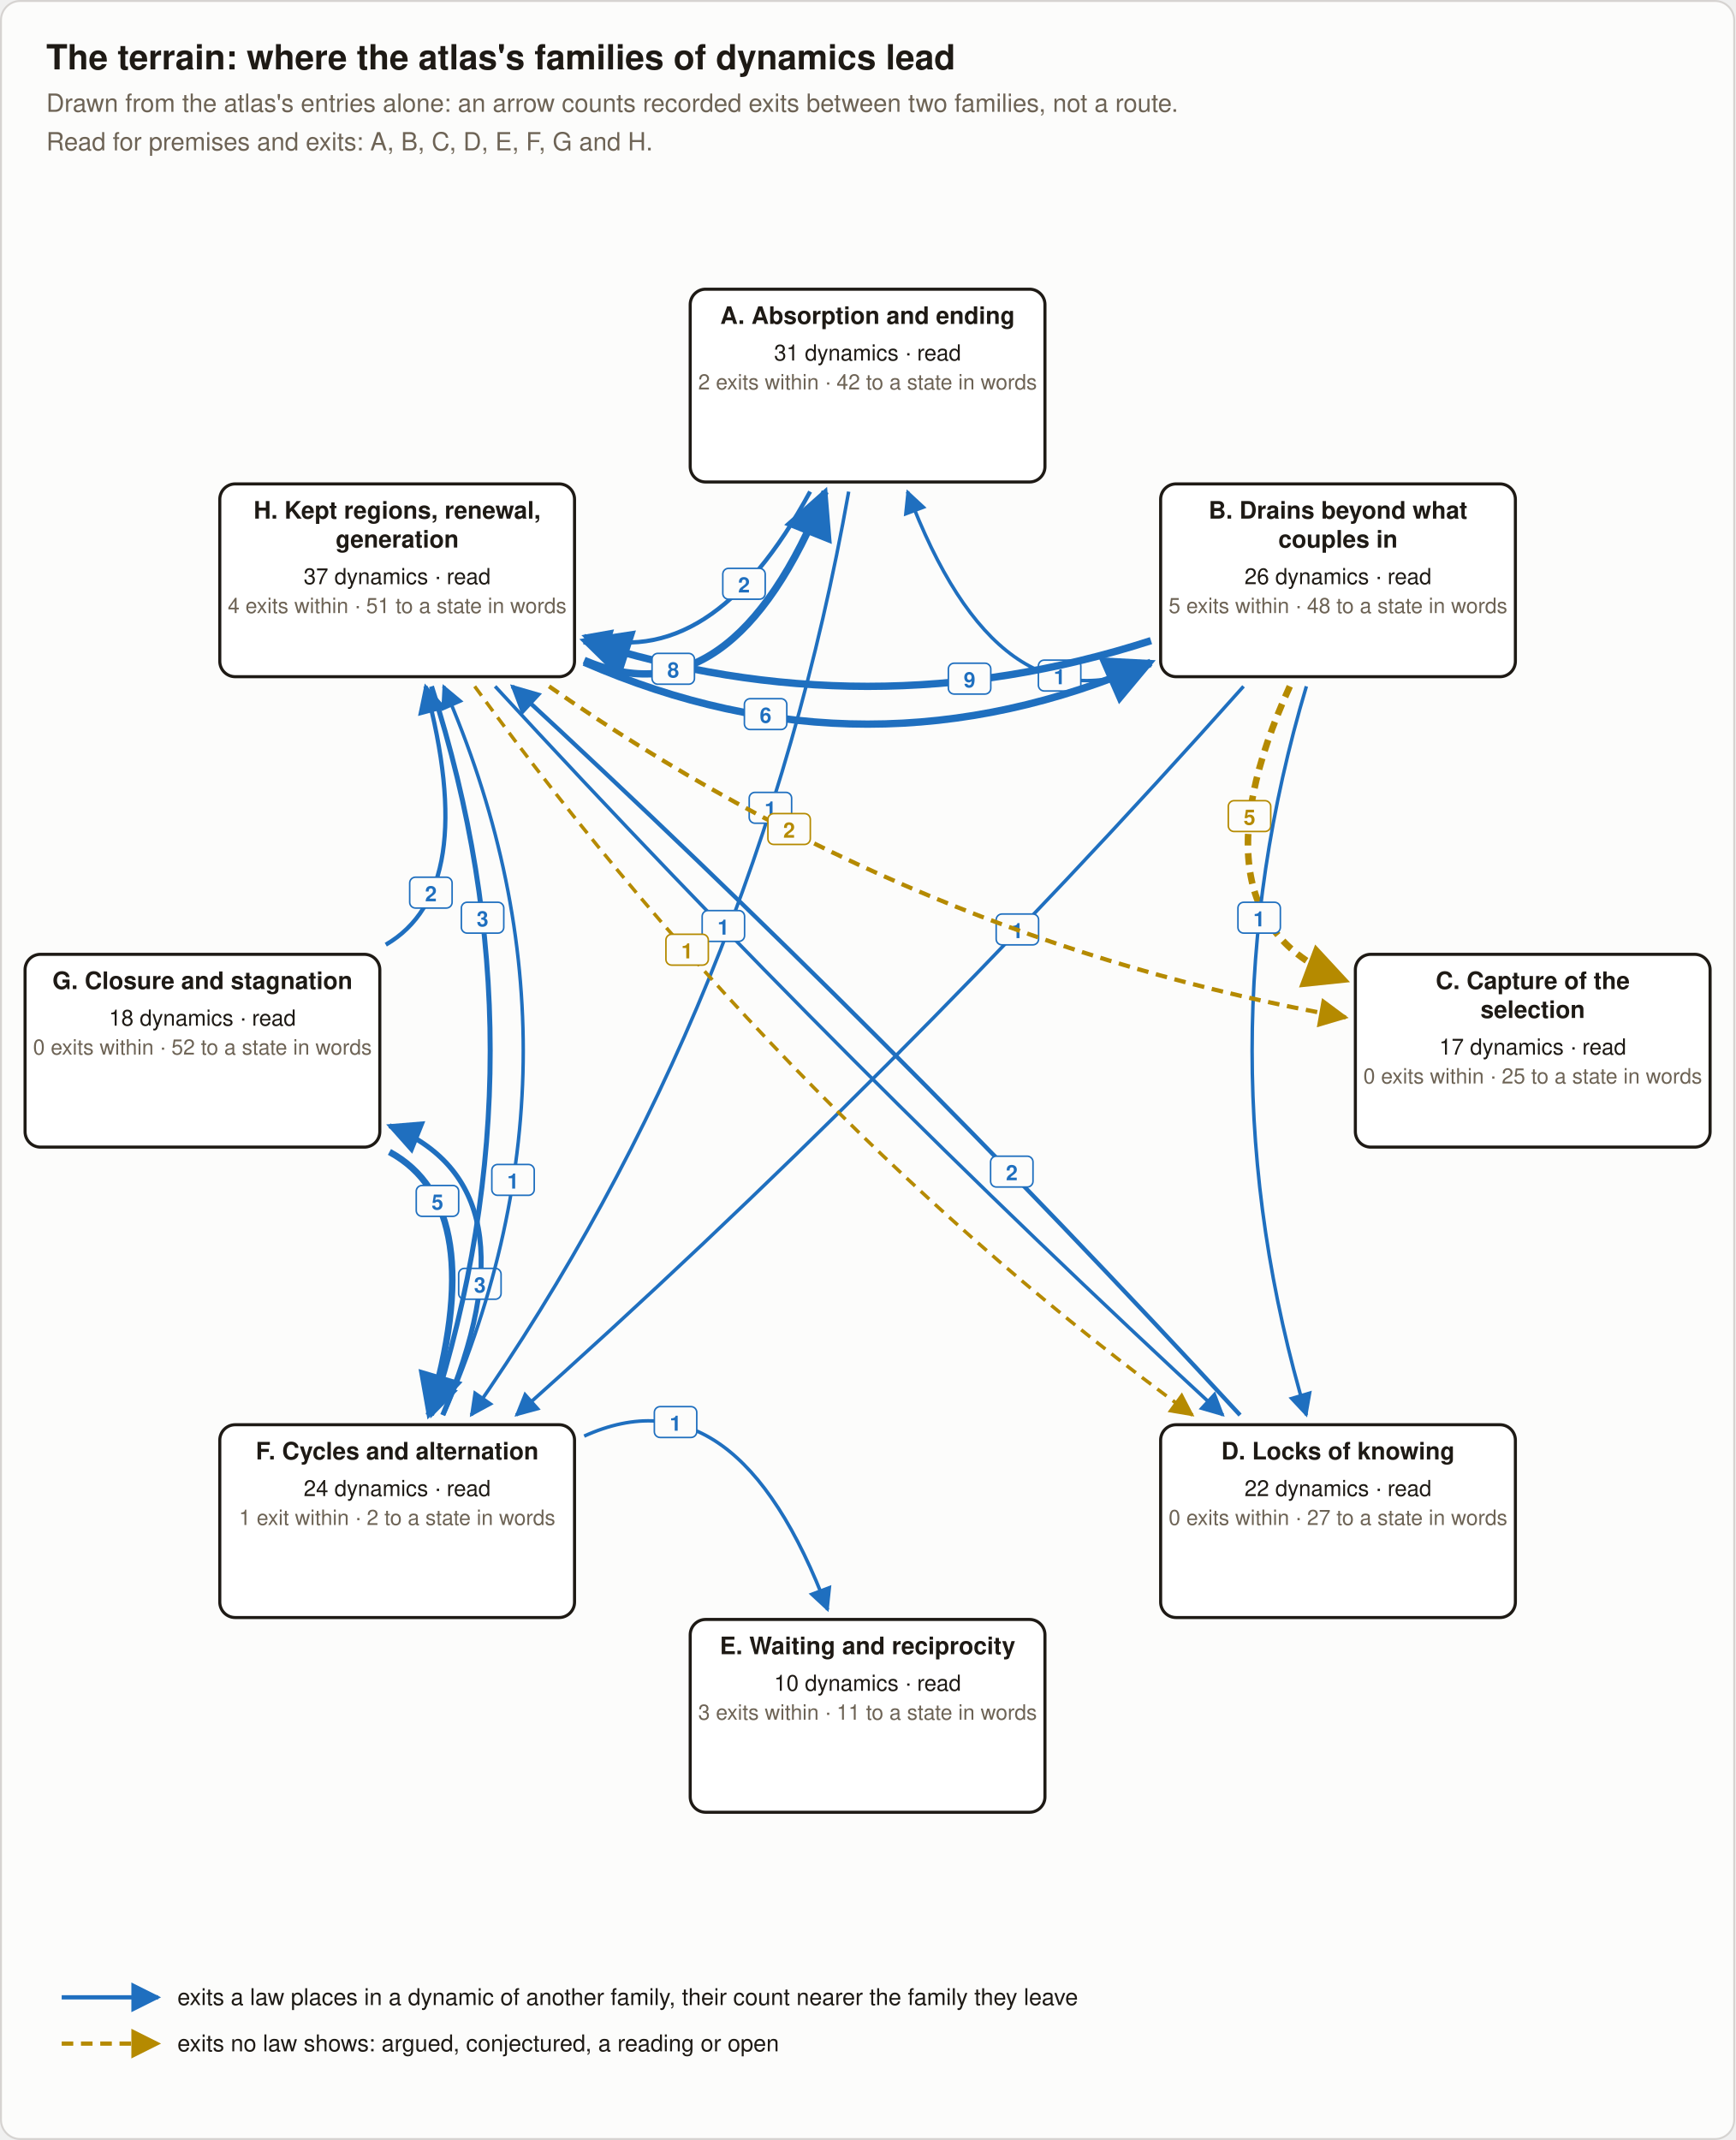
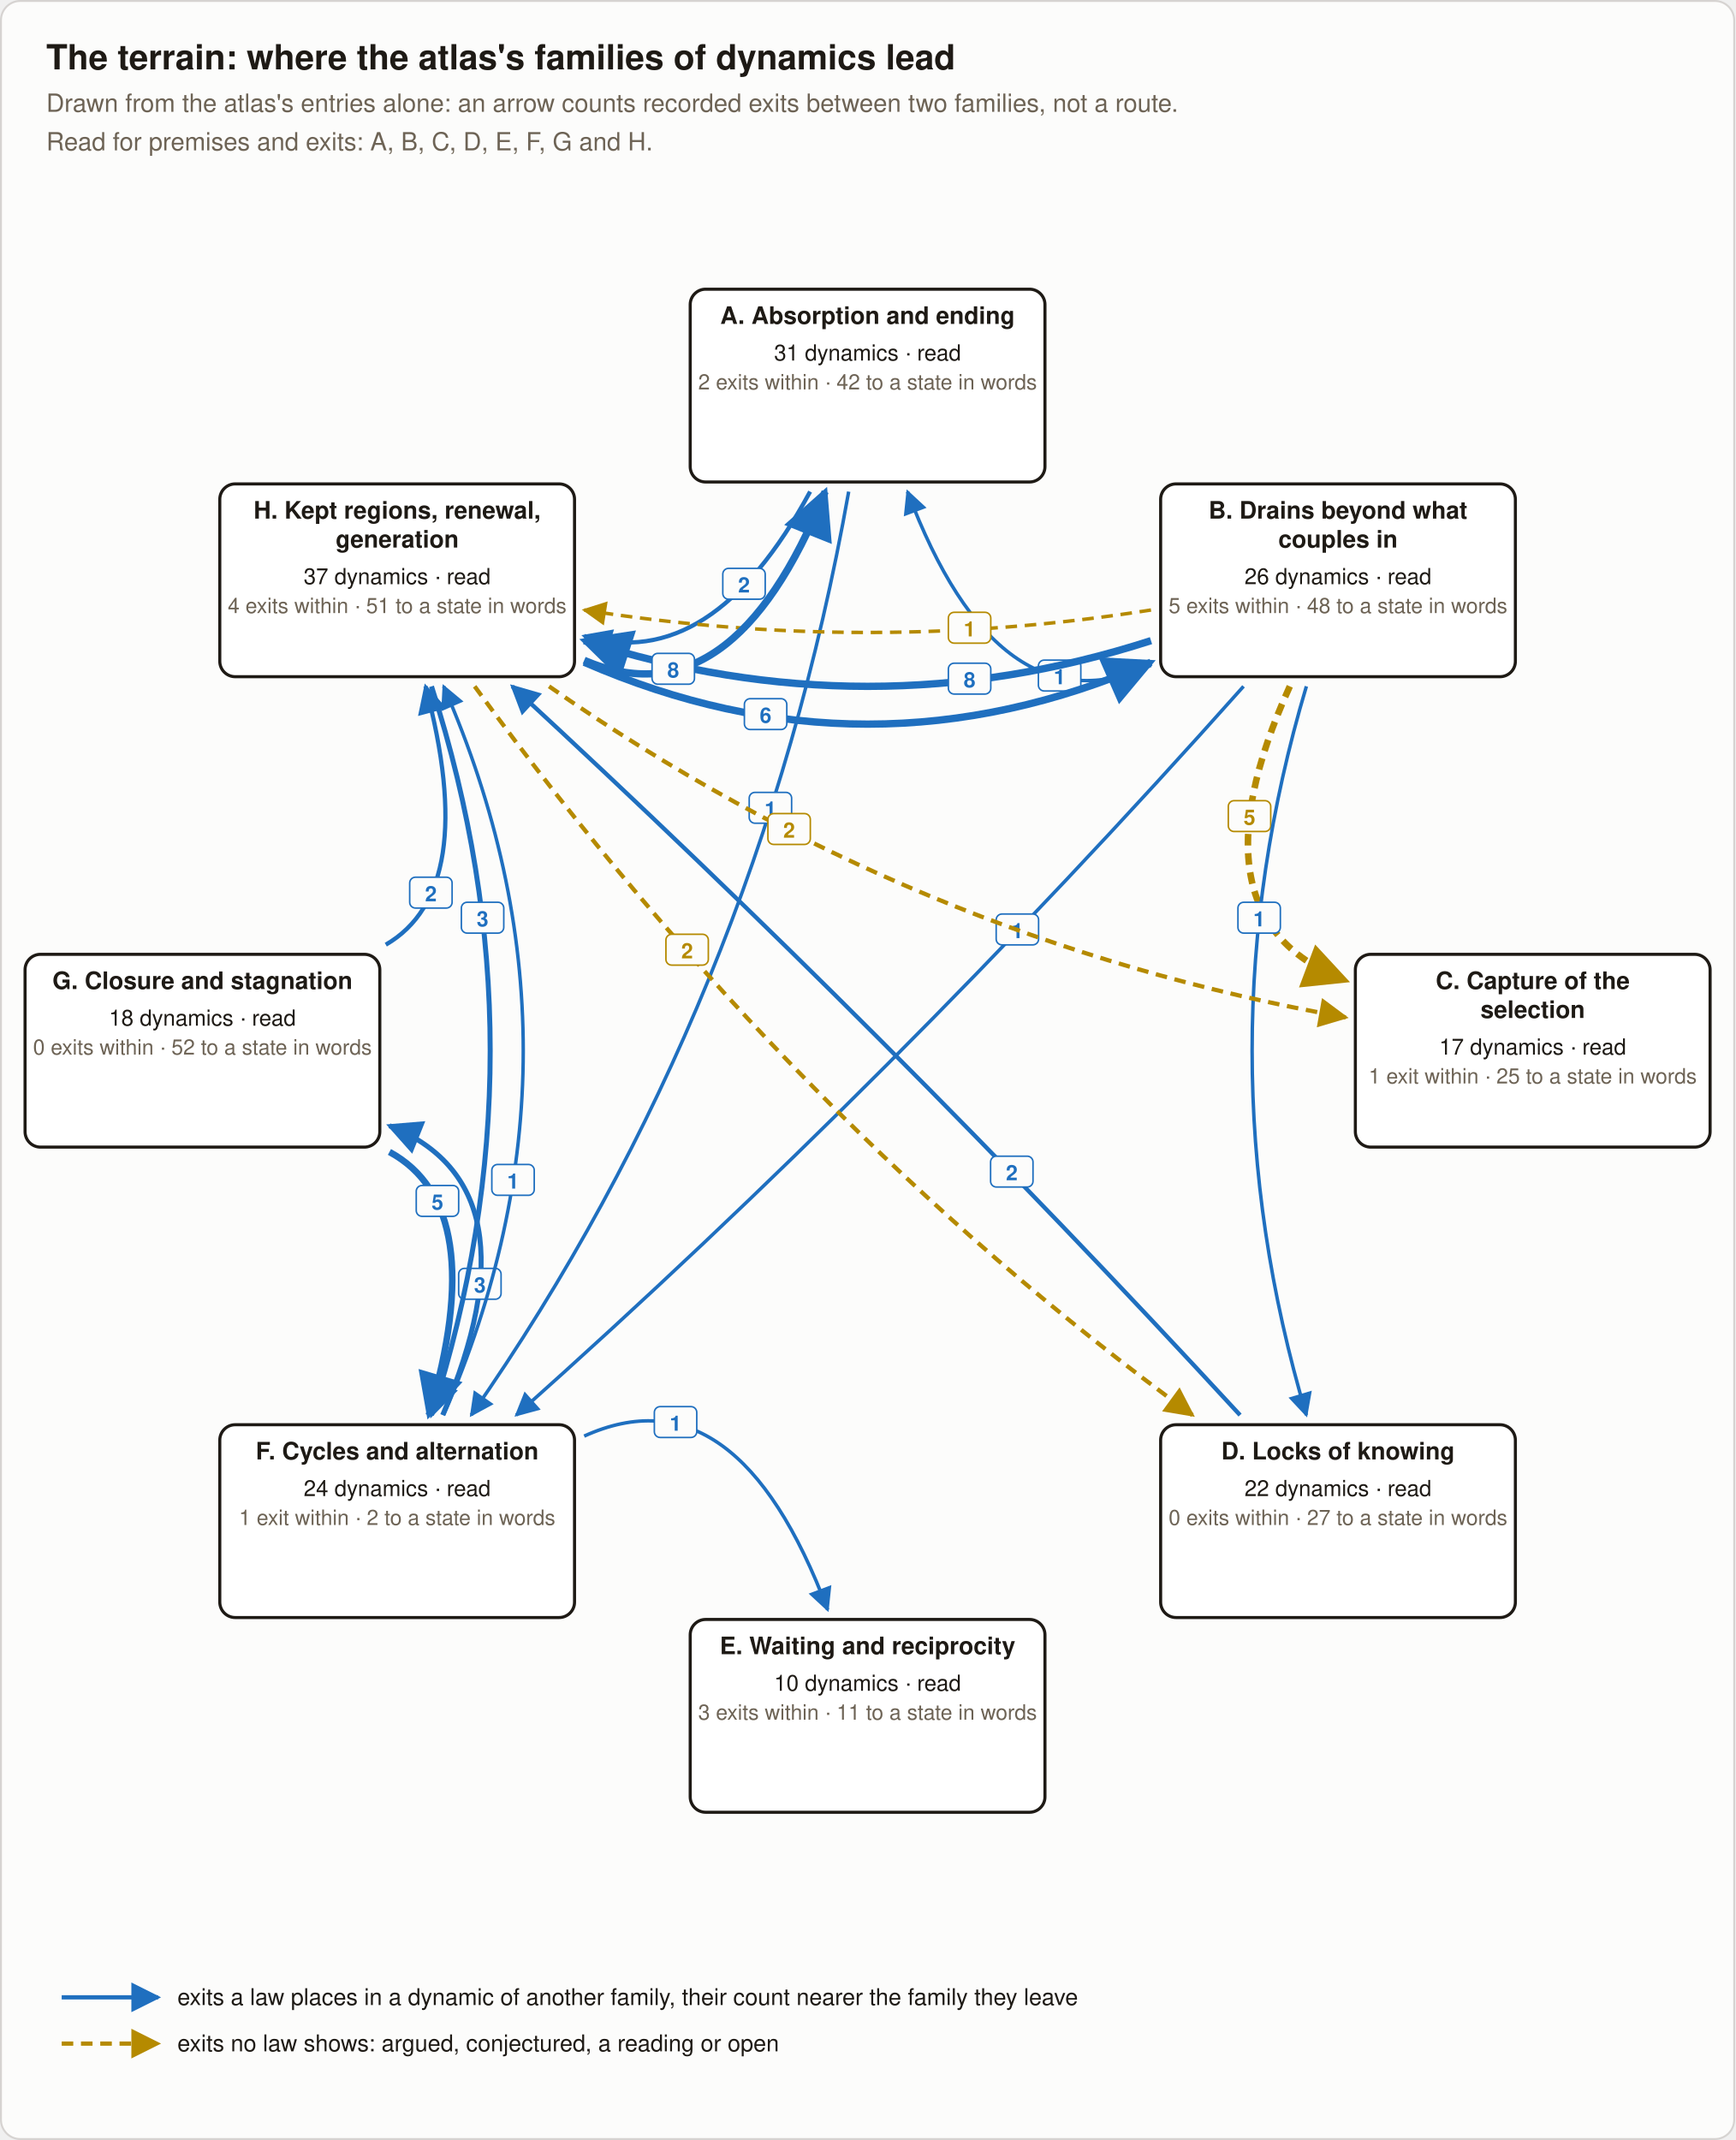
<svg xmlns="http://www.w3.org/2000/svg" viewBox="0 0 900 1110" width="900" height="1110" role="img" aria-labelledby="ts-title ts-desc" font-family="Helvetica, Arial, 'PingFang SC', 'Hiragino Sans GB', 'Noto Sans CJK SC', sans-serif">
  <defs>
    <marker id="ts-law" viewBox="0 0 10 10" refX="9" refY="5" markerWidth="7" markerHeight="7" orient="auto-start-reverse">
      <path d="M0,0 L10,5 L0,10 z" fill="#1f6fbf" />
    </marker>
    <marker id="ts-reading" viewBox="0 0 10 10" refX="9" refY="5" markerWidth="7" markerHeight="7" orient="auto-start-reverse">
      <path d="M0,0 L10,5 L0,10 z" fill="#b58a00" />
    </marker>
  </defs>
  <rect x="0.5" y="0.5" width="899" height="1109" rx="10" fill="#fcfcfb" stroke="#d6d3d1" />
  <text x="24.0" y="36.0" font-size="18" font-weight="bold" text-anchor="start" fill="#1e1a15">The terrain: where the atlas's families of dynamics lead</text>
  <text x="24.0" y="58.0" font-size="13" text-anchor="start" fill="#6d6355">Drawn from the atlas's entries alone: an arrow counts recorded exits between two families, not a route.</text>
  <text x="24.0" y="78.0" font-size="13" text-anchor="start" fill="#6d6355">Read for premises and exits: A, B, C, D, E, F, G and H.</text>
  <path d="M440.2,255.0 Q392.9,521.3 244.4,734.0" fill="none" stroke="#1f6fbf" stroke-width="1.8" marker-end="url(#ts-law)" />
  <rect x="388.6" y="411.0" width="22" height="16" rx="3" fill="#fcfcfb" stroke="#1f6fbf" stroke-width="0.8" />
  <text x="399.6" y="423.5" font-size="11" font-weight="bold" text-anchor="middle" fill="#1f6fbf">1</text>
  <path d="M420.2,255.0 Q369.0,349.5 303.0,329.9" fill="none" stroke="#1f6fbf" stroke-width="2.2" marker-end="url(#ts-law)" />
  <rect x="374.9" y="294.8" width="22" height="16" rx="3" fill="#fcfcfb" stroke="#1f6fbf" stroke-width="0.8" />
  <text x="385.9" y="307.3" font-size="11" font-weight="bold" text-anchor="middle" fill="#1f6fbf">2</text>
  <path d="M597.0,345.1 Q518.0,380.9 470.7,255.0" fill="none" stroke="#1f6fbf" stroke-width="1.8" marker-end="url(#ts-law)" />
  <rect x="538.6" y="342.4" width="22" height="16" rx="3" fill="#fcfcfb" stroke="#1f6fbf" stroke-width="0.8" />
  <text x="549.6" y="354.9" font-size="11" font-weight="bold" text-anchor="middle" fill="#1f6fbf">1</text>
  <path d="M669.0,356.0 Q614.1,477.0 698.0,508.6" fill="none" stroke="#b58a00" stroke-width="3.4" stroke-dasharray="6 4" marker-end="url(#ts-reading)" />
  <rect x="637.1" y="415.3" width="22" height="16" rx="3" fill="#fcfcfb" stroke="#b58a00" stroke-width="0.8" />
  <text x="648.1" y="427.8" font-size="11" font-weight="bold" text-anchor="middle" fill="#b58a00">5</text>
  <path d="M677.6,356.0 Q621.3,545.0 677.6,734.0" fill="none" stroke="#1f6fbf" stroke-width="1.8" marker-end="url(#ts-law)" />
  <rect x="642.1" y="468.0" width="22" height="16" rx="3" fill="#fcfcfb" stroke="#1f6fbf" stroke-width="0.8" />
  <text x="653.1" y="480.5" font-size="11" font-weight="bold" text-anchor="middle" fill="#1f6fbf">1</text>
  <path d="M645.0,356.0 Q464.1,559.1 267.8,734.0" fill="none" stroke="#1f6fbf" stroke-width="1.8" marker-end="url(#ts-law)" />
  <rect x="516.7" y="474.1" width="22" height="16" rx="3" fill="#fcfcfb" stroke="#1f6fbf" stroke-width="0.8" />
  <text x="527.7" y="486.6" font-size="11" font-weight="bold" text-anchor="middle" fill="#1f6fbf">1</text>
  <path d="M597.0,332.3 Q450.0,379.7 303.0,332.3" fill="none" stroke="#1f6fbf" stroke-width="3.8" marker-end="url(#ts-law)" />
  <rect x="491.9" y="344.0" width="22" height="16" rx="3" fill="#fcfcfb" stroke="#1f6fbf" stroke-width="0.8" />
-   <text x="502.9" y="356.5" font-size="11" font-weight="bold" text-anchor="middle" fill="#1f6fbf">9</text>
+   <text x="502.9" y="356.5" font-size="11" font-weight="bold" text-anchor="middle" fill="#1f6fbf">8</text>
+   <path d="M597.0,316.4 Q450.0,339.7 303.0,316.4" fill="none" stroke="#b58a00" stroke-width="1.8" stroke-dasharray="6 4" marker-end="url(#ts-reading)" />
+   <rect x="491.9" y="317.6" width="22" height="16" rx="3" fill="#fcfcfb" stroke="#b58a00" stroke-width="0.8" />
+   <text x="502.9" y="330.1" font-size="11" font-weight="bold" text-anchor="middle" fill="#b58a00">1</text>
  <path d="M643.2,734.0 Q459.9,535.1 265.7,356.0" fill="none" stroke="#1f6fbf" stroke-width="2.2" marker-end="url(#ts-law)" />
  <rect x="513.8" y="599.7" width="22" height="16" rx="3" fill="#fcfcfb" stroke="#1f6fbf" stroke-width="0.8" />
  <text x="524.8" y="612.2" font-size="11" font-weight="bold" text-anchor="middle" fill="#1f6fbf">2</text>
  <path d="M303.0,744.9 Q382.0,709.1 429.3,835.0" fill="none" stroke="#1f6fbf" stroke-width="1.8" marker-end="url(#ts-law)" />
  <rect x="339.4" y="729.6" width="22" height="16" rx="3" fill="#fcfcfb" stroke="#1f6fbf" stroke-width="0.8" />
  <text x="350.4" y="742.1" font-size="11" font-weight="bold" text-anchor="middle" fill="#1f6fbf">1</text>
  <path d="M229.6,734.0 Q280.4,615.3 202.0,583.9" fill="none" stroke="#1f6fbf" stroke-width="2.6" marker-end="url(#ts-law)" />
  <rect x="237.9" y="657.9" width="22" height="16" rx="3" fill="#fcfcfb" stroke="#1f6fbf" stroke-width="0.8" />
  <text x="248.9" y="670.4" font-size="11" font-weight="bold" text-anchor="middle" fill="#1f6fbf">3</text>
  <path d="M230.1,734.0 Q312.7,545.0 230.1,356.0" fill="none" stroke="#1f6fbf" stroke-width="1.8" marker-end="url(#ts-law)" />
  <rect x="255.1" y="604.0" width="22" height="16" rx="3" fill="#fcfcfb" stroke="#1f6fbf" stroke-width="0.8" />
  <text x="266.1" y="616.5" font-size="11" font-weight="bold" text-anchor="middle" fill="#1f6fbf">1</text>
  <path d="M202.0,597.5 Q254.5,626.0 222.4,734.0" fill="none" stroke="#1f6fbf" stroke-width="3.4" marker-end="url(#ts-law)" />
  <rect x="215.9" y="614.9" width="22" height="16" rx="3" fill="#fcfcfb" stroke="#1f6fbf" stroke-width="0.8" />
  <text x="226.9" y="627.4" font-size="11" font-weight="bold" text-anchor="middle" fill="#1f6fbf">5</text>
  <path d="M200.1,490.0 Q248.9,461.7 220.7,356.0" fill="none" stroke="#1f6fbf" stroke-width="2.2" marker-end="url(#ts-law)" />
  <rect x="212.5" y="455.0" width="22" height="16" rx="3" fill="#fcfcfb" stroke="#1f6fbf" stroke-width="0.8" />
  <text x="223.5" y="467.5" font-size="11" font-weight="bold" text-anchor="middle" fill="#1f6fbf">2</text>
  <path d="M303.0,342.5 Q379.7,375.4 428.0,255.0" fill="none" stroke="#1f6fbf" stroke-width="3.8" marker-end="url(#ts-law)" />
  <rect x="338.2" y="338.9" width="22" height="16" rx="3" fill="#fcfcfb" stroke="#1f6fbf" stroke-width="0.8" />
  <text x="349.2" y="351.4" font-size="11" font-weight="bold" text-anchor="middle" fill="#1f6fbf">8</text>
  <path d="M303.0,343.5 Q450.0,407.7 597.0,343.5" fill="none" stroke="#1f6fbf" stroke-width="3.8" marker-end="url(#ts-law)" />
  <rect x="386.1" y="362.4" width="22" height="16" rx="3" fill="#fcfcfb" stroke="#1f6fbf" stroke-width="0.8" />
  <text x="397.1" y="374.9" font-size="11" font-weight="bold" text-anchor="middle" fill="#1f6fbf">6</text>
  <path d="M284.8,356.0 Q473.7,487.9 698.0,527.7" fill="none" stroke="#b58a00" stroke-width="2.2" stroke-dasharray="6 4" marker-end="url(#ts-reading)" />
  <rect x="398.3" y="422.0" width="22" height="16" rx="3" fill="#fcfcfb" stroke="#b58a00" stroke-width="0.8" />
  <text x="409.3" y="434.5" font-size="11" font-weight="bold" text-anchor="middle" fill="#b58a00">2</text>
-   <path d="M256.8,356.0 Q440.1,554.9 634.3,734.0" fill="none" stroke="#1f6fbf" stroke-width="1.8" marker-end="url(#ts-law)" />
-   <rect x="364.2" y="472.3" width="22" height="16" rx="3" fill="#fcfcfb" stroke="#1f6fbf" stroke-width="0.8" />
-   <text x="375.2" y="484.8" font-size="11" font-weight="bold" text-anchor="middle" fill="#1f6fbf">1</text>
-   <path d="M246.2,356.0 Q411.8,583.2 618.5,734.0" fill="none" stroke="#b58a00" stroke-width="1.8" stroke-dasharray="6 4" marker-end="url(#ts-reading)" />
+   <path d="M246.2,356.0 Q411.8,583.2 618.5,734.0" fill="none" stroke="#b58a00" stroke-width="2.2" stroke-dasharray="6 4" marker-end="url(#ts-reading)" />
  <rect x="345.4" y="484.6" width="22" height="16" rx="3" fill="#fcfcfb" stroke="#b58a00" stroke-width="0.8" />
-   <text x="356.4" y="497.1" font-size="11" font-weight="bold" text-anchor="middle" fill="#b58a00">1</text>
+   <text x="356.4" y="497.1" font-size="11" font-weight="bold" text-anchor="middle" fill="#b58a00">2</text>
  <path d="M223.8,356.0 Q284.7,545.0 223.8,734.0" fill="none" stroke="#1f6fbf" stroke-width="2.6" marker-end="url(#ts-law)" />
  <rect x="239.3" y="468.0" width="22" height="16" rx="3" fill="#fcfcfb" stroke="#1f6fbf" stroke-width="0.8" />
  <text x="250.3" y="480.5" font-size="11" font-weight="bold" text-anchor="middle" fill="#1f6fbf">3</text>
  <rect x="358.0" y="150.0" width="184" height="100" rx="8" fill="#ffffff" stroke="#1e1a15" stroke-width="1.6" />
  <text x="450.0" y="168.0" font-size="12.5" font-weight="bold" text-anchor="middle" fill="#1e1a15">A. Absorption and ending</text>
  <text x="450.0" y="187.0" font-size="11.5" text-anchor="middle" fill="#1e1a15">31 dynamics · read</text>
  <text x="450.0" y="202.0" font-size="11" text-anchor="middle" fill="#6d6355">2 exits within · 42 to a state in words</text>
  <rect x="602.0" y="251.0" width="184" height="100" rx="8" fill="#ffffff" stroke="#1e1a15" stroke-width="1.6" />
  <text x="694.0" y="269.0" font-size="12.5" font-weight="bold" text-anchor="middle" fill="#1e1a15">B. Drains beyond what</text>
  <text x="694.0" y="284.0" font-size="12.5" font-weight="bold" text-anchor="middle" fill="#1e1a15">couples in</text>
  <text x="694.0" y="303.0" font-size="11.5" text-anchor="middle" fill="#1e1a15">26 dynamics · read</text>
  <text x="694.0" y="318.0" font-size="11" text-anchor="middle" fill="#6d6355">5 exits within · 48 to a state in words</text>
  <rect x="703.0" y="495.0" width="184" height="100" rx="8" fill="#ffffff" stroke="#1e1a15" stroke-width="1.6" />
  <text x="795.0" y="513.0" font-size="12.5" font-weight="bold" text-anchor="middle" fill="#1e1a15">C. Capture of the</text>
  <text x="795.0" y="528.0" font-size="12.5" font-weight="bold" text-anchor="middle" fill="#1e1a15">selection</text>
  <text x="795.0" y="547.0" font-size="11.5" text-anchor="middle" fill="#1e1a15">17 dynamics · read</text>
-   <text x="795.0" y="562.0" font-size="11" text-anchor="middle" fill="#6d6355">0 exits within · 25 to a state in words</text>
+   <text x="795.0" y="562.0" font-size="11" text-anchor="middle" fill="#6d6355">1 exit within · 25 to a state in words</text>
  <rect x="602.0" y="739.0" width="184" height="100" rx="8" fill="#ffffff" stroke="#1e1a15" stroke-width="1.6" />
  <text x="694.0" y="757.0" font-size="12.5" font-weight="bold" text-anchor="middle" fill="#1e1a15">D. Locks of knowing</text>
  <text x="694.0" y="776.0" font-size="11.5" text-anchor="middle" fill="#1e1a15">22 dynamics · read</text>
  <text x="694.0" y="791.0" font-size="11" text-anchor="middle" fill="#6d6355">0 exits within · 27 to a state in words</text>
  <rect x="358.0" y="840.0" width="184" height="100" rx="8" fill="#ffffff" stroke="#1e1a15" stroke-width="1.6" />
  <text x="450.0" y="858.0" font-size="12.5" font-weight="bold" text-anchor="middle" fill="#1e1a15">E. Waiting and reciprocity</text>
  <text x="450.0" y="877.0" font-size="11.5" text-anchor="middle" fill="#1e1a15">10 dynamics · read</text>
  <text x="450.0" y="892.0" font-size="11" text-anchor="middle" fill="#6d6355">3 exits within · 11 to a state in words</text>
  <rect x="114.0" y="739.0" width="184" height="100" rx="8" fill="#ffffff" stroke="#1e1a15" stroke-width="1.6" />
  <text x="206.0" y="757.0" font-size="12.5" font-weight="bold" text-anchor="middle" fill="#1e1a15">F. Cycles and alternation</text>
  <text x="206.0" y="776.0" font-size="11.5" text-anchor="middle" fill="#1e1a15">24 dynamics · read</text>
  <text x="206.0" y="791.0" font-size="11" text-anchor="middle" fill="#6d6355">1 exit within · 2 to a state in words</text>
  <rect x="13.0" y="495.0" width="184" height="100" rx="8" fill="#ffffff" stroke="#1e1a15" stroke-width="1.6" />
  <text x="105.0" y="513.0" font-size="12.5" font-weight="bold" text-anchor="middle" fill="#1e1a15">G. Closure and stagnation</text>
  <text x="105.0" y="532.0" font-size="11.5" text-anchor="middle" fill="#1e1a15">18 dynamics · read</text>
  <text x="105.0" y="547.0" font-size="11" text-anchor="middle" fill="#6d6355">0 exits within · 52 to a state in words</text>
  <rect x="114.0" y="251.0" width="184" height="100" rx="8" fill="#ffffff" stroke="#1e1a15" stroke-width="1.6" />
  <text x="206.0" y="269.0" font-size="12.5" font-weight="bold" text-anchor="middle" fill="#1e1a15">H. Kept regions, renewal,</text>
  <text x="206.0" y="284.0" font-size="12.5" font-weight="bold" text-anchor="middle" fill="#1e1a15">generation</text>
  <text x="206.0" y="303.0" font-size="11.5" text-anchor="middle" fill="#1e1a15">37 dynamics · read</text>
  <text x="206.0" y="318.0" font-size="11" text-anchor="middle" fill="#6d6355">4 exits within · 51 to a state in words</text>
  <line x1="32" y1="1036" x2="82" y2="1036" stroke="#1f6fbf" stroke-width="2.2" marker-end="url(#ts-law)" />
  <text x="92.0" y="1040.0" font-size="12" text-anchor="start" fill="#1e1a15">exits a law places in a dynamic of another family, their count nearer the family they leave</text>
  <line x1="32" y1="1060" x2="82" y2="1060" stroke="#b58a00" stroke-width="2.2" stroke-dasharray="6 4" marker-end="url(#ts-reading)" />
  <text x="92.0" y="1064.0" font-size="12" text-anchor="start" fill="#1e1a15">exits no law shows: argued, conjectured, a reading or open</text>
</svg>
